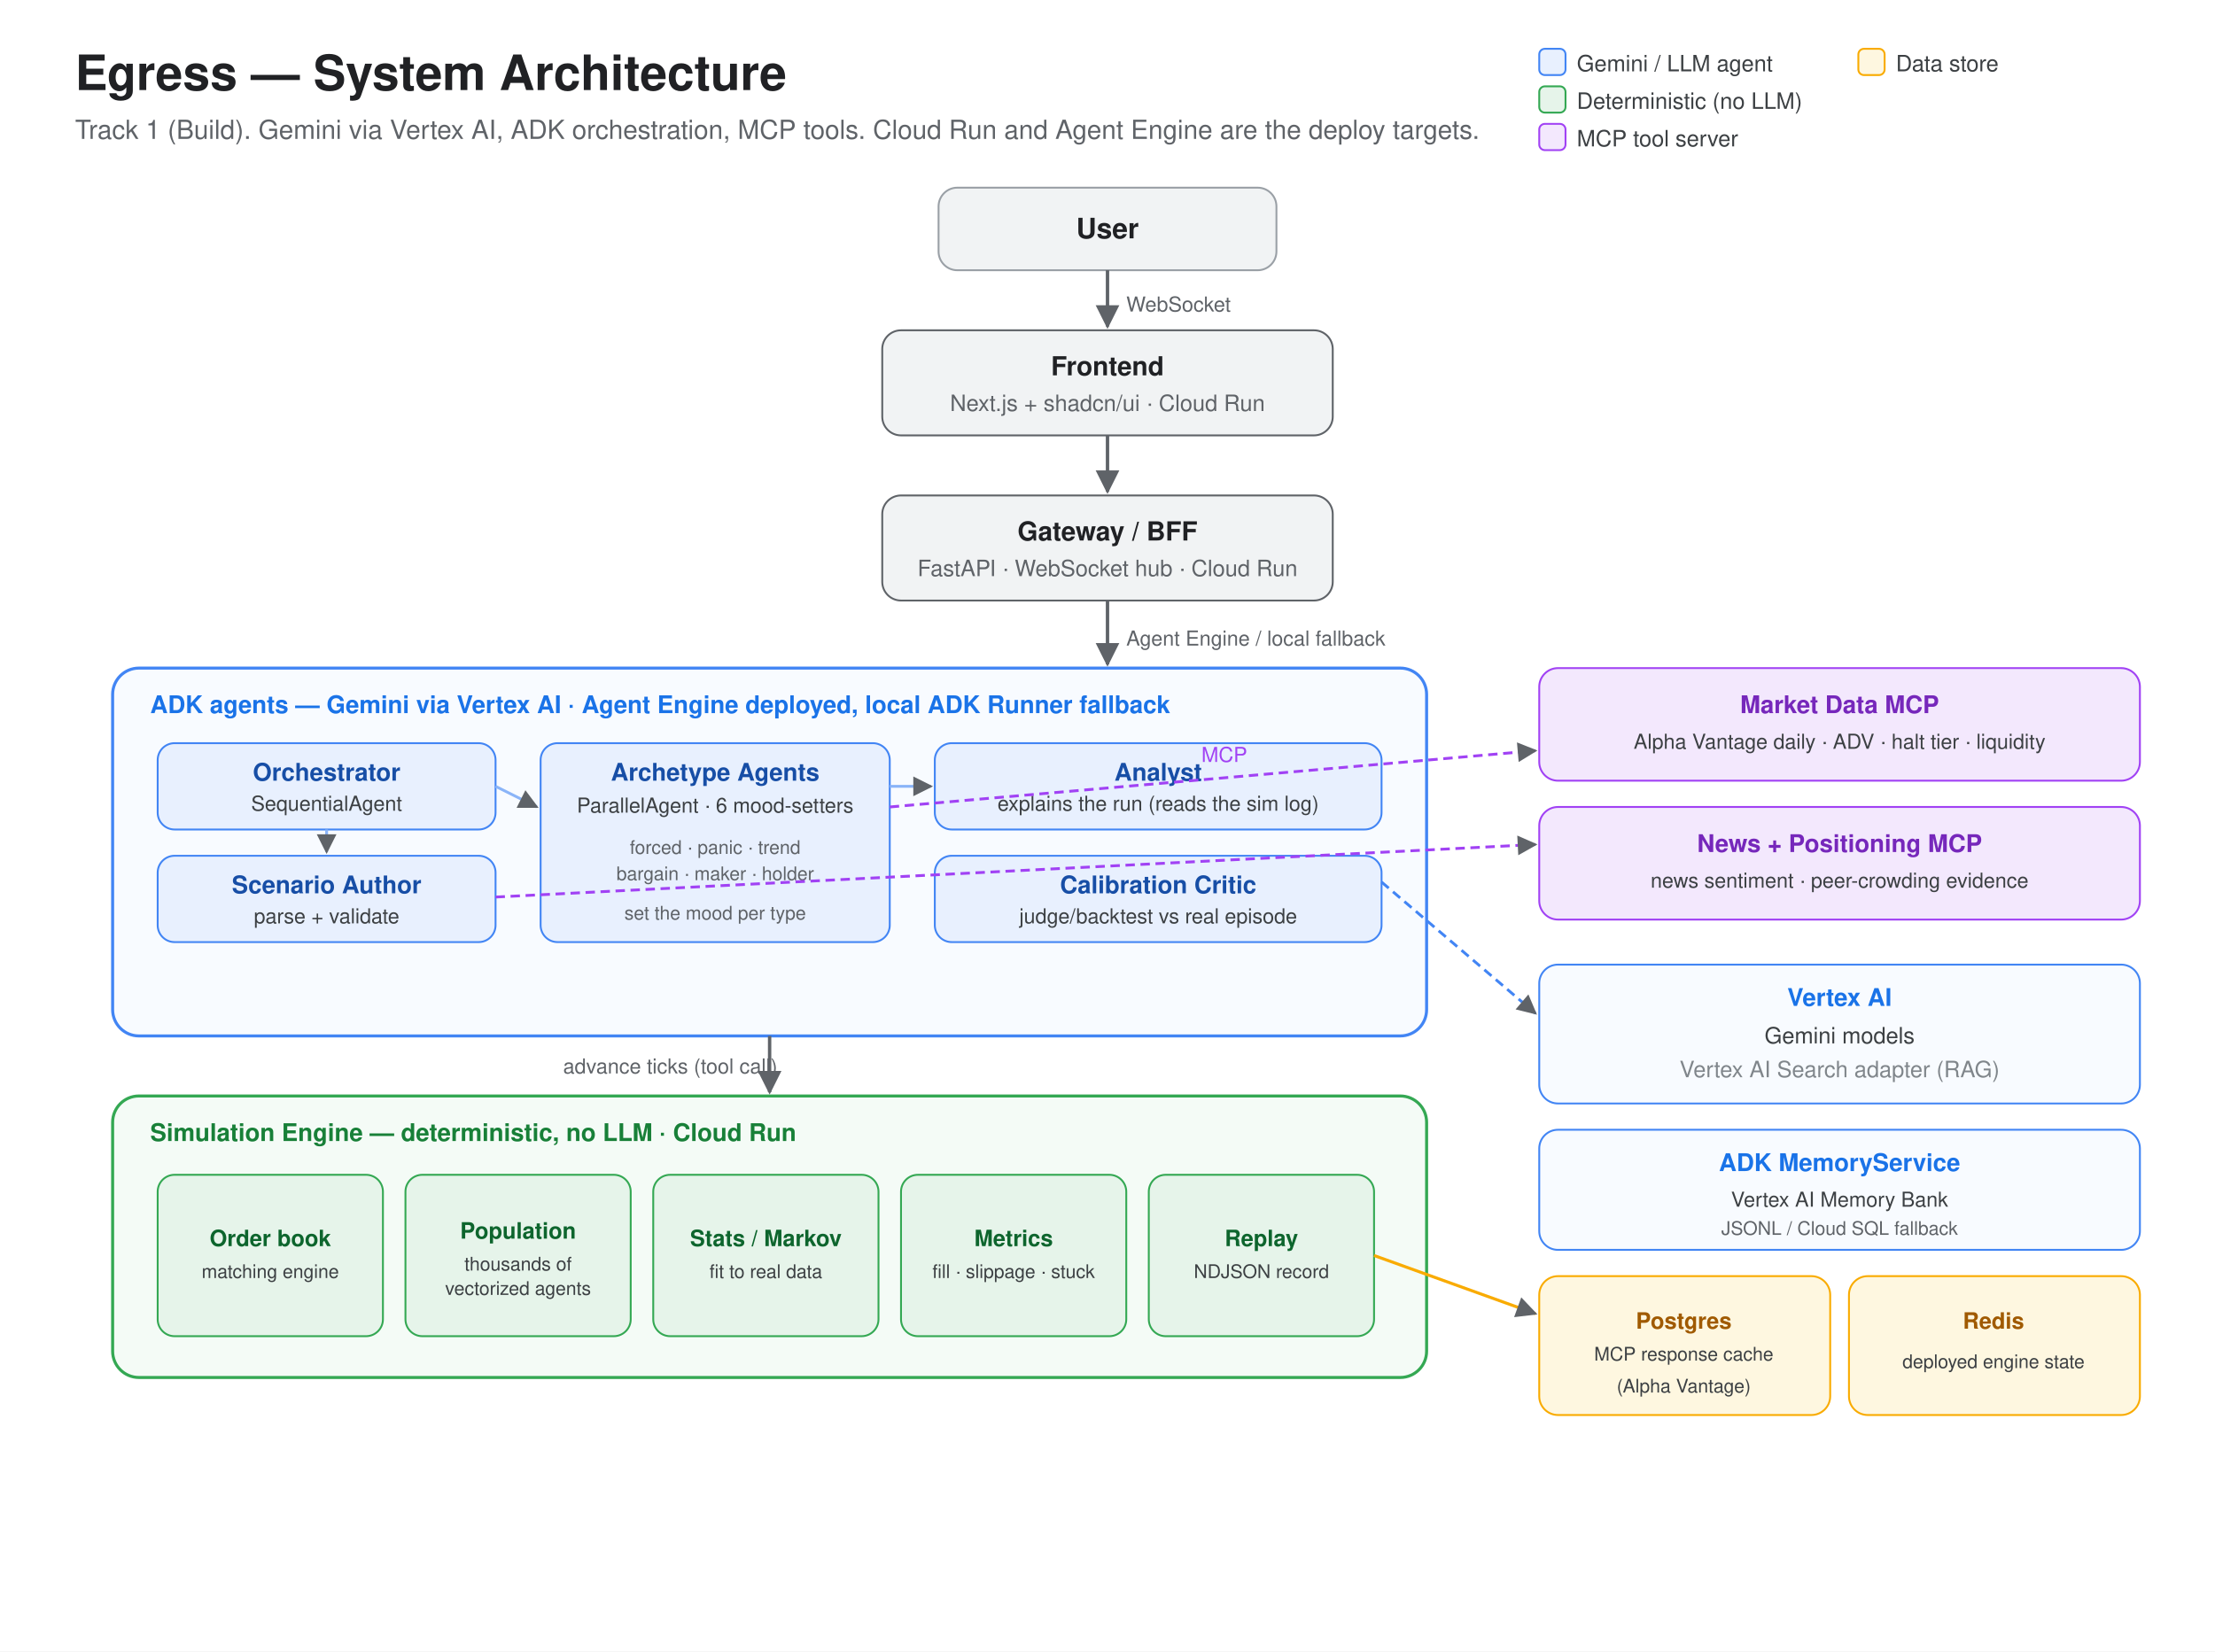
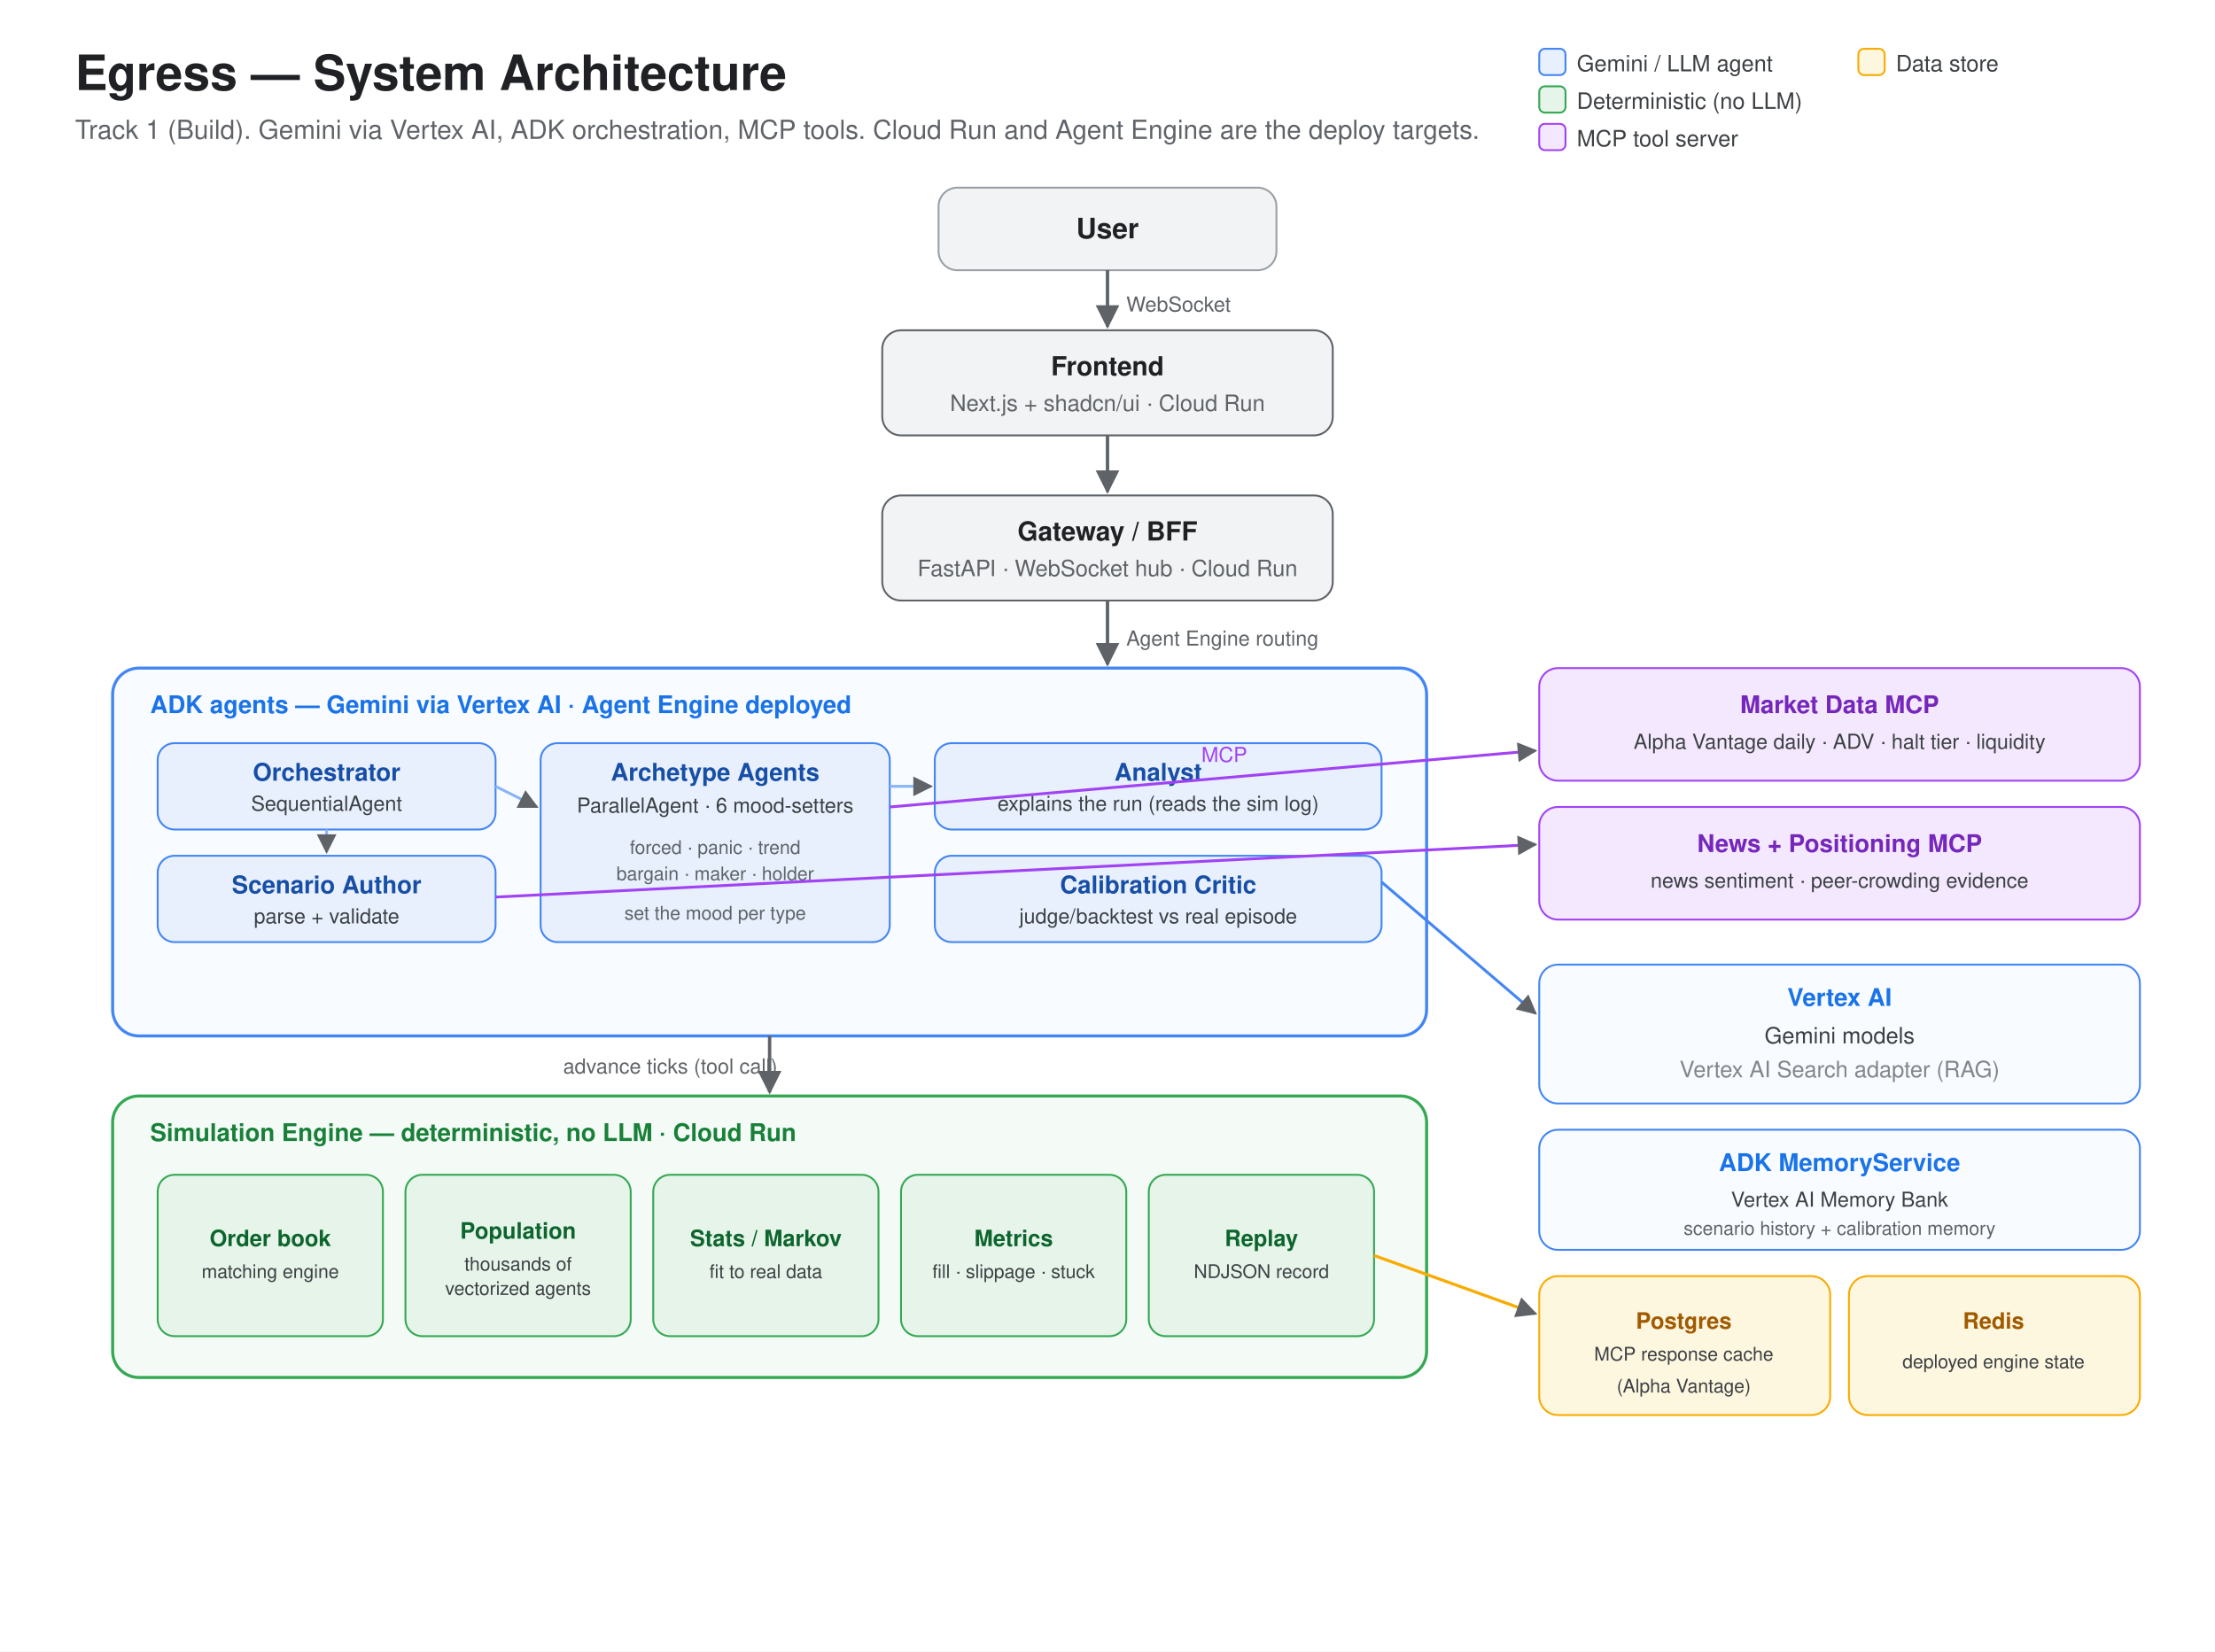
<svg xmlns="http://www.w3.org/2000/svg" viewBox="0 0 1180 880" font-family="Helvetica, Arial, sans-serif">
  <defs>
    <marker id="arrow" viewBox="0 0 10 10" refX="9" refY="5" markerWidth="7" markerHeight="7" orient="auto-start-reverse">
      <path d="M 0 0 L 10 5 L 0 10 z" fill="#5f6368" />
    </marker>
  </defs>
  <rect x="0" y="0" width="1180" height="880" fill="#ffffff" />
  <text x="40" y="48" font-size="26" font-weight="700" fill="#202124">Egress — System Architecture</text>
  <text x="40" y="74" font-size="14" fill="#5f6368">Track 1 (Build). Gemini via Vertex AI, ADK orchestration, MCP tools. Cloud Run and Agent Engine are the deploy targets.</text>
  <g font-size="12" fill="#3c4043">
    <rect x="820" y="26" width="14" height="14" rx="3" fill="#E8F0FE" stroke="#4285F4" />
    <text x="840" y="38">Gemini / LLM agent</text>
    <rect x="820" y="46" width="14" height="14" rx="3" fill="#E6F4EA" stroke="#34A853" />
    <text x="840" y="58">Deterministic (no LLM)</text>
    <rect x="820" y="66" width="14" height="14" rx="3" fill="#F3E8FD" stroke="#A142F4" />
    <text x="840" y="78">MCP tool server</text>
    <rect x="990" y="26" width="14" height="14" rx="3" fill="#FEF7E0" stroke="#F9AB00" />
    <text x="1010" y="38">Data store</text>
  </g>
  <rect x="500" y="100" width="180" height="44" rx="10" fill="#F1F3F4" stroke="#9aa0a6" />
  <text x="590" y="127" font-size="15" font-weight="600" text-anchor="middle" fill="#202124">User</text>
  <rect x="470" y="176" width="240" height="56" rx="10" fill="#F1F3F4" stroke="#5f6368" />
  <text x="590" y="200" font-size="14" font-weight="600" text-anchor="middle" fill="#202124">Frontend</text>
  <text x="590" y="219" font-size="12" text-anchor="middle" fill="#5f6368">Next.js + shadcn/ui · Cloud Run</text>
  <rect x="470" y="264" width="240" height="56" rx="10" fill="#F1F3F4" stroke="#5f6368" />
  <text x="590" y="288" font-size="14" font-weight="600" text-anchor="middle" fill="#202124">Gateway / BFF</text>
  <text x="590" y="307" font-size="12" text-anchor="middle" fill="#5f6368">FastAPI · WebSocket hub · Cloud Run</text>
  <rect x="60" y="356" width="700" height="196" rx="14" fill="#F8FBFF" stroke="#4285F4" stroke-width="1.6" />
-   <text x="80" y="380" font-size="13" font-weight="700" fill="#1a73e8">ADK agents — Gemini via Vertex AI · Agent Engine deployed, local ADK Runner fallback</text>
+   <text x="80" y="380" font-size="13" font-weight="700" fill="#1a73e8">ADK agents — Gemini via Vertex AI · Agent Engine deployed</text>
  <rect x="84" y="396" width="180" height="46" rx="9" fill="#E8F0FE" stroke="#4285F4" />
  <text x="174" y="416" font-size="13" font-weight="600" text-anchor="middle" fill="#174ea6">Orchestrator</text>
  <text x="174" y="432" font-size="11" text-anchor="middle" fill="#3c4043">SequentialAgent</text>
  <rect x="84" y="456" width="180" height="46" rx="9" fill="#E8F0FE" stroke="#4285F4" />
  <text x="174" y="476" font-size="13" font-weight="600" text-anchor="middle" fill="#174ea6">Scenario Author</text>
  <text x="174" y="492" font-size="11" text-anchor="middle" fill="#3c4043">parse + validate</text>
  <rect x="288" y="396" width="186" height="106" rx="9" fill="#E8F0FE" stroke="#4285F4" />
  <text x="381" y="416" font-size="13" font-weight="600" text-anchor="middle" fill="#174ea6">Archetype Agents</text>
  <text x="381" y="433" font-size="11" text-anchor="middle" fill="#3c4043">ParallelAgent · 6 mood-setters</text>
  <text x="381" y="455" font-size="10" text-anchor="middle" fill="#5f6368">forced · panic · trend</text>
  <text x="381" y="469" font-size="10" text-anchor="middle" fill="#5f6368">bargain · maker · holder</text>
  <text x="381" y="490" font-size="10" text-anchor="middle" fill="#5f6368">set the mood per type</text>
  <rect x="498" y="396" width="238" height="46" rx="9" fill="#E8F0FE" stroke="#4285F4" />
  <text x="617" y="416" font-size="13" font-weight="600" text-anchor="middle" fill="#174ea6">Analyst</text>
  <text x="617" y="432" font-size="11" text-anchor="middle" fill="#3c4043">explains the run (reads the sim log)</text>
  <rect x="498" y="456" width="238" height="46" rx="9" fill="#E8F0FE" stroke="#4285F4" />
  <text x="617" y="476" font-size="13" font-weight="600" text-anchor="middle" fill="#174ea6">Calibration Critic</text>
  <text x="617" y="492" font-size="11" text-anchor="middle" fill="#3c4043">judge/backtest vs real episode</text>
  <rect x="60" y="584" width="700" height="150" rx="14" fill="#F4FBF6" stroke="#34A853" stroke-width="1.6" />
  <text x="80" y="608" font-size="13" font-weight="700" fill="#188038">Simulation Engine — deterministic, no LLM · Cloud Run</text>
  <rect x="84" y="626" width="120" height="86" rx="9" fill="#E6F4EA" stroke="#34A853" />
  <text x="144" y="664" font-size="12" font-weight="600" text-anchor="middle" fill="#0d652d">Order book</text>
  <text x="144" y="681" font-size="10" text-anchor="middle" fill="#3c4043">matching engine</text>
  <rect x="216" y="626" width="120" height="86" rx="9" fill="#E6F4EA" stroke="#34A853" />
  <text x="276" y="660" font-size="12" font-weight="600" text-anchor="middle" fill="#0d652d">Population</text>
  <text x="276" y="677" font-size="10" text-anchor="middle" fill="#3c4043">thousands of</text>
  <text x="276" y="690" font-size="10" text-anchor="middle" fill="#3c4043">vectorized agents</text>
  <rect x="348" y="626" width="120" height="86" rx="9" fill="#E6F4EA" stroke="#34A853" />
  <text x="408" y="664" font-size="12" font-weight="600" text-anchor="middle" fill="#0d652d">Stats / Markov</text>
  <text x="408" y="681" font-size="10" text-anchor="middle" fill="#3c4043">fit to real data</text>
  <rect x="480" y="626" width="120" height="86" rx="9" fill="#E6F4EA" stroke="#34A853" />
  <text x="540" y="664" font-size="12" font-weight="600" text-anchor="middle" fill="#0d652d">Metrics</text>
  <text x="540" y="681" font-size="10" text-anchor="middle" fill="#3c4043">fill · slippage · stuck</text>
  <rect x="612" y="626" width="120" height="86" rx="9" fill="#E6F4EA" stroke="#34A853" />
  <text x="672" y="664" font-size="12" font-weight="600" text-anchor="middle" fill="#0d652d">Replay</text>
  <text x="672" y="681" font-size="10" text-anchor="middle" fill="#3c4043">NDJSON record</text>
  <rect x="820" y="356" width="320" height="60" rx="10" fill="#F3E8FD" stroke="#A142F4" />
  <text x="980" y="380" font-size="13" font-weight="600" text-anchor="middle" fill="#7627bb">Market Data MCP</text>
  <text x="980" y="399" font-size="11" text-anchor="middle" fill="#3c4043">Alpha Vantage daily · ADV · halt tier · liquidity</text>
  <rect x="820" y="430" width="320" height="60" rx="10" fill="#F3E8FD" stroke="#A142F4" />
  <text x="980" y="454" font-size="13" font-weight="600" text-anchor="middle" fill="#7627bb">News + Positioning MCP</text>
  <text x="980" y="473" font-size="11" text-anchor="middle" fill="#3c4043">news sentiment · peer-crowding evidence</text>
  <rect x="820" y="514" width="320" height="74" rx="10" fill="#F8FBFF" stroke="#4285F4" />
  <text x="980" y="536" font-size="13" font-weight="700" text-anchor="middle" fill="#1a73e8">Vertex AI</text>
  <text x="980" y="556" font-size="12" text-anchor="middle" fill="#3c4043">Gemini models</text>
  <text x="980" y="574" font-size="12" text-anchor="middle" fill="#80868b">Vertex AI Search adapter (RAG)</text>
  <rect x="820" y="602" width="320" height="64" rx="10" fill="#F8FBFF" stroke="#4285F4" />
  <text x="980" y="624" font-size="13" font-weight="700" text-anchor="middle" fill="#1a73e8">ADK MemoryService</text>
  <text x="980" y="643" font-size="11" text-anchor="middle" fill="#3c4043">Vertex AI Memory Bank</text>
-   <text x="980" y="658" font-size="10" text-anchor="middle" fill="#5f6368">JSONL / Cloud SQL fallback</text>
+   <text x="980" y="658" font-size="10" text-anchor="middle" fill="#5f6368">scenario history + calibration memory</text>
  <rect x="820" y="680" width="155" height="74" rx="10" fill="#FEF7E0" stroke="#F9AB00" />
  <text x="897" y="708" font-size="12" font-weight="600" text-anchor="middle" fill="#a05a00">Postgres</text>
  <text x="897" y="725" font-size="10" text-anchor="middle" fill="#3c4043">MCP response cache</text>
  <text x="897" y="742" font-size="10" text-anchor="middle" fill="#3c4043">(Alpha Vantage)</text>
  <rect x="985" y="680" width="155" height="74" rx="10" fill="#FEF7E0" stroke="#F9AB00" />
  <text x="1062" y="708" font-size="12" font-weight="600" text-anchor="middle" fill="#a05a00">Redis</text>
  <text x="1062" y="729" font-size="10" text-anchor="middle" fill="#3c4043">deployed engine state</text>
  <g stroke="#5f6368" stroke-width="1.8" fill="none">
    <line x1="590" y1="144" x2="590" y2="174" marker-end="url(#arrow)" />
    <line x1="590" y1="232" x2="590" y2="262" marker-end="url(#arrow)" />
    <line x1="590" y1="320" x2="590" y2="354" marker-end="url(#arrow)" />
    <line x1="410" y1="552" x2="410" y2="582" marker-end="url(#arrow)" />
  </g>
  <g stroke="#8ab4f8" stroke-width="1.5" fill="none">
    <line x1="264" y1="419" x2="286" y2="430" marker-end="url(#arrow)" />
    <line x1="174" y1="442" x2="174" y2="454" marker-end="url(#arrow)" />
    <line x1="474" y1="419" x2="496" y2="419" marker-end="url(#arrow)" />
  </g>
-   <g stroke="#a142f4" stroke-width="1.5" fill="none" stroke-dasharray="5 3">
+   <g stroke="#a142f4" stroke-width="1.5" fill="none">
    <line x1="474" y1="430" x2="818" y2="400" marker-end="url(#arrow)" />
    <line x1="264" y1="478" x2="818" y2="450" marker-end="url(#arrow)" />
  </g>
-   <g stroke="#4285F4" stroke-width="1.5" fill="none" stroke-dasharray="5 3">
+   <g stroke="#4285F4" stroke-width="1.5" fill="none">
    <line x1="736" y1="470" x2="818" y2="540" marker-end="url(#arrow)" />
  </g>
  <g stroke="#f9ab00" stroke-width="1.6" fill="none">
    <line x1="732" y1="669" x2="818" y2="700" marker-end="url(#arrow)" />
  </g>
  <g font-size="11" fill="#5f6368">
    <text x="600" y="166">WebSocket</text>
-     <text x="600" y="344">Agent Engine / local fallback</text>
+     <text x="600" y="344">Agent Engine routing</text>
    <text x="300" y="572">advance ticks (tool call)</text>
    <text x="640" y="406" fill="#a142f4">MCP</text>
  </g>
</svg>
